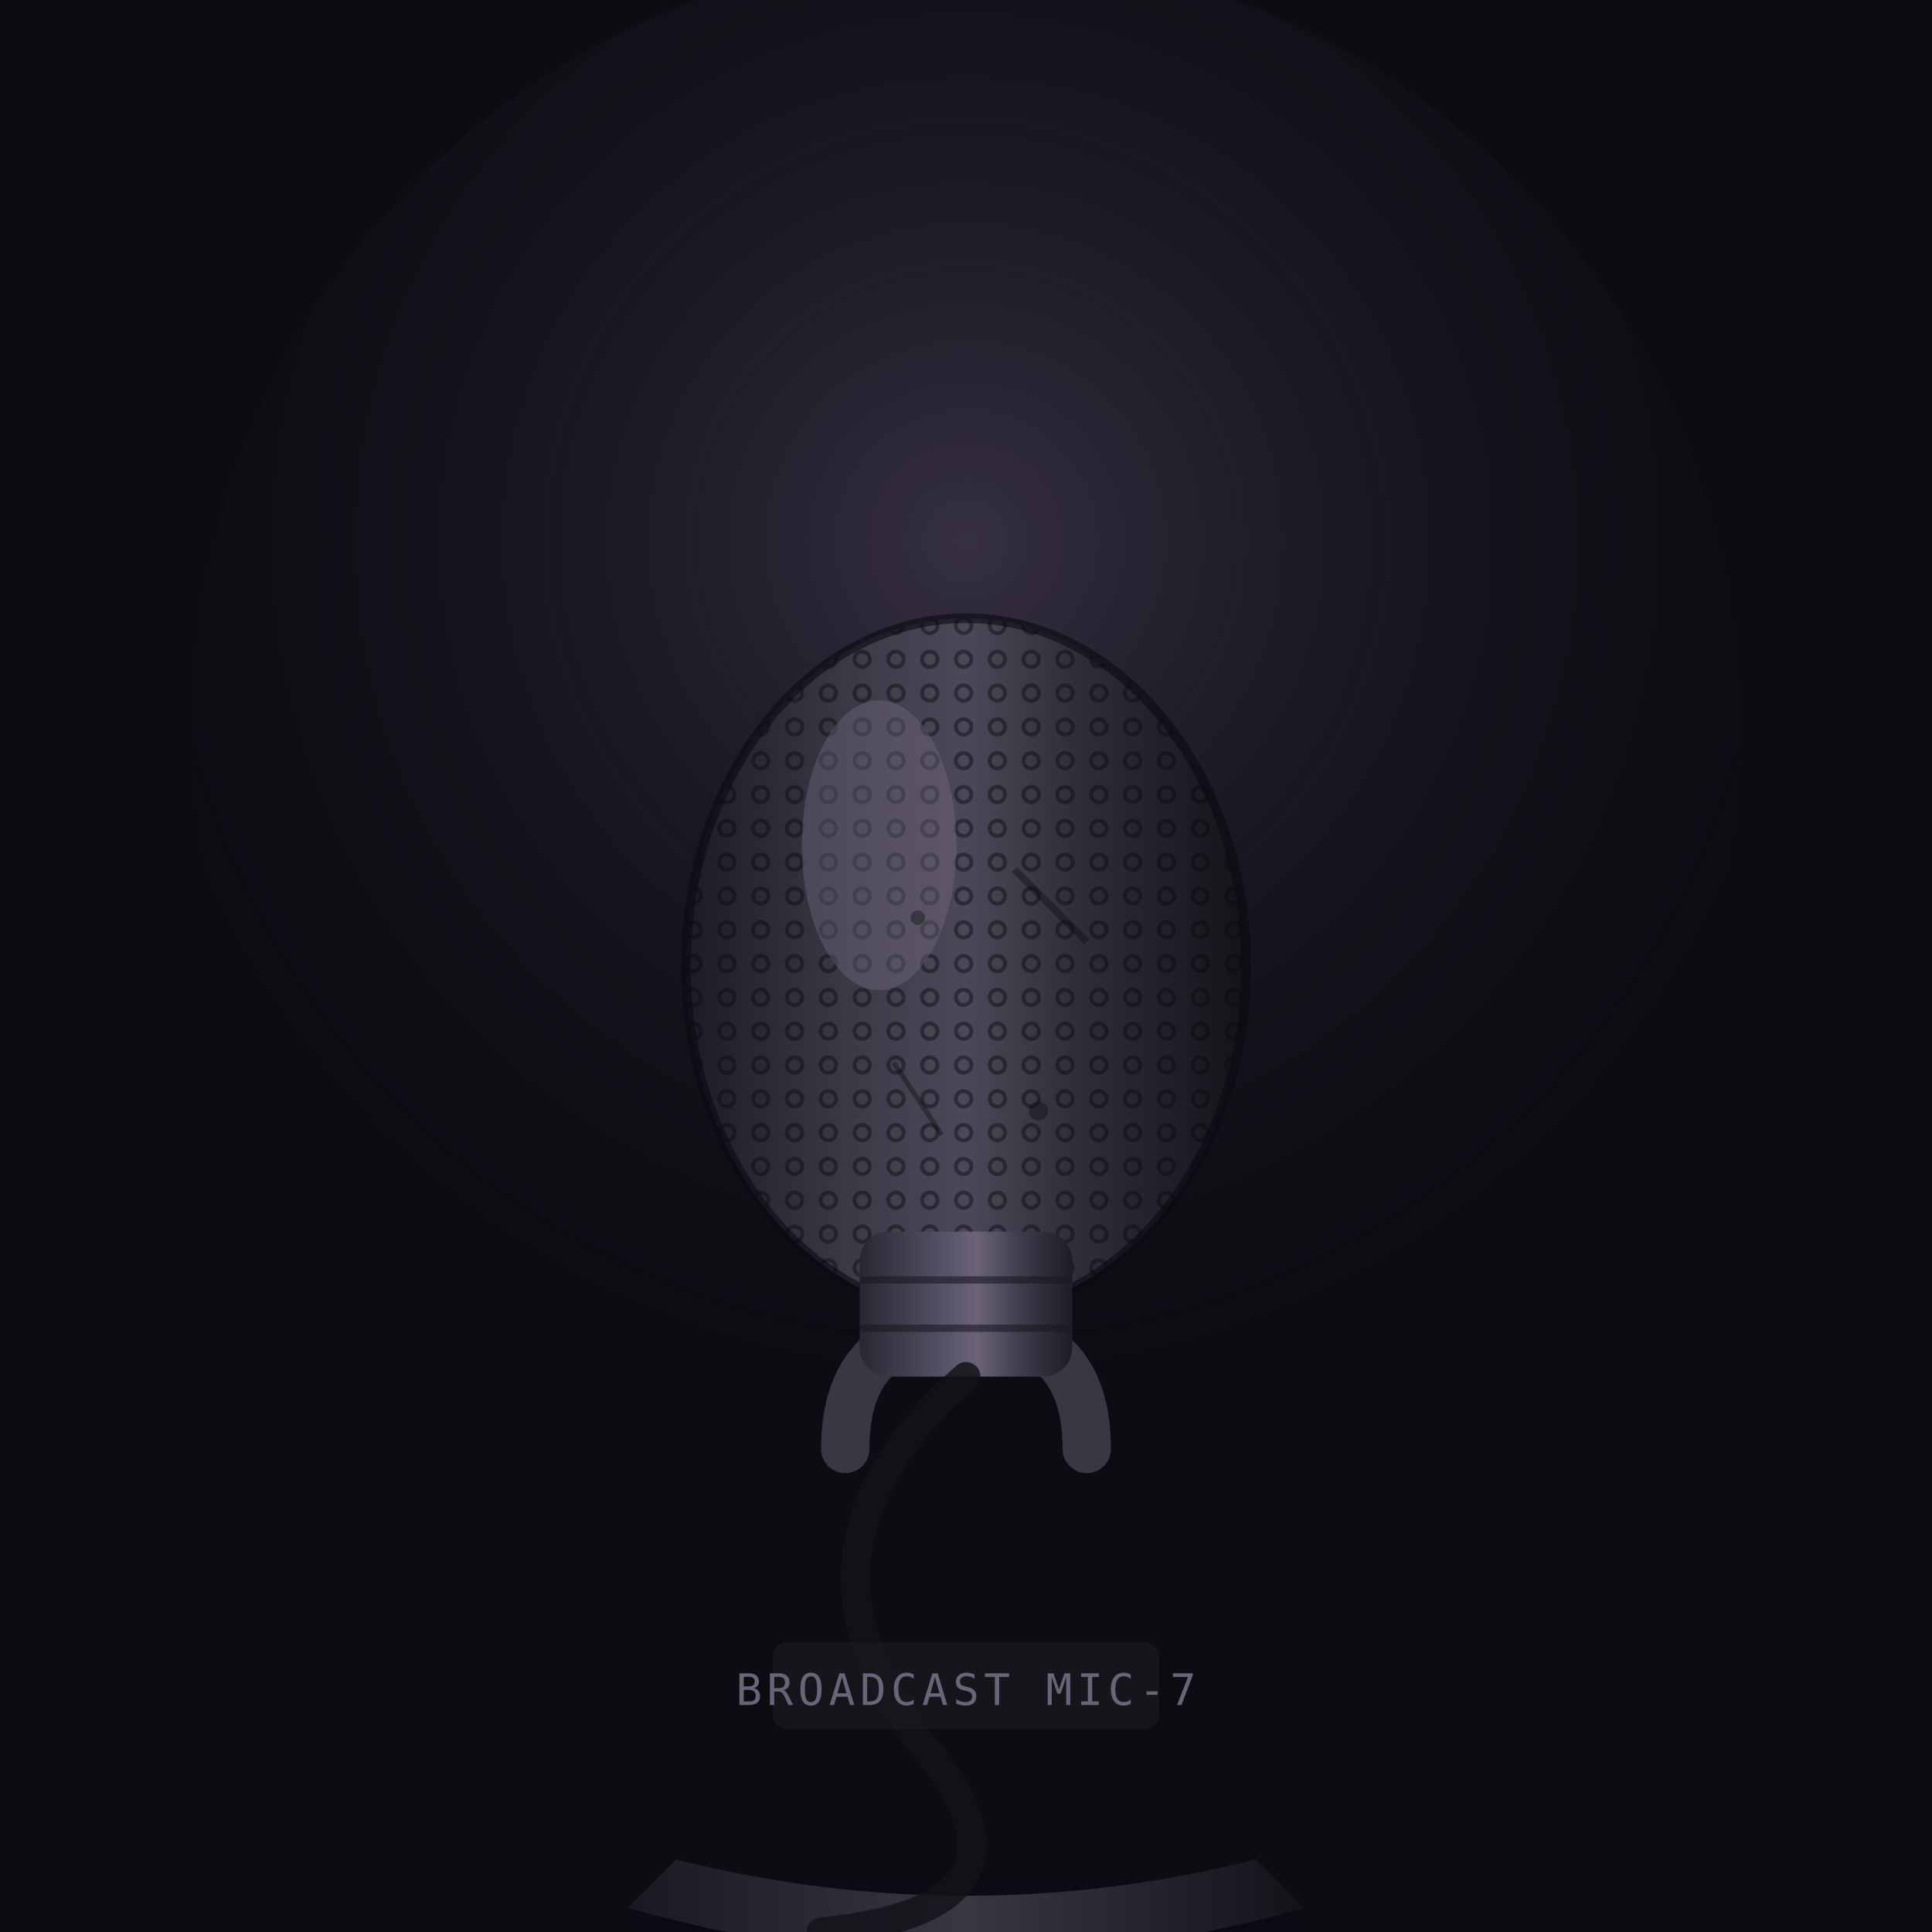
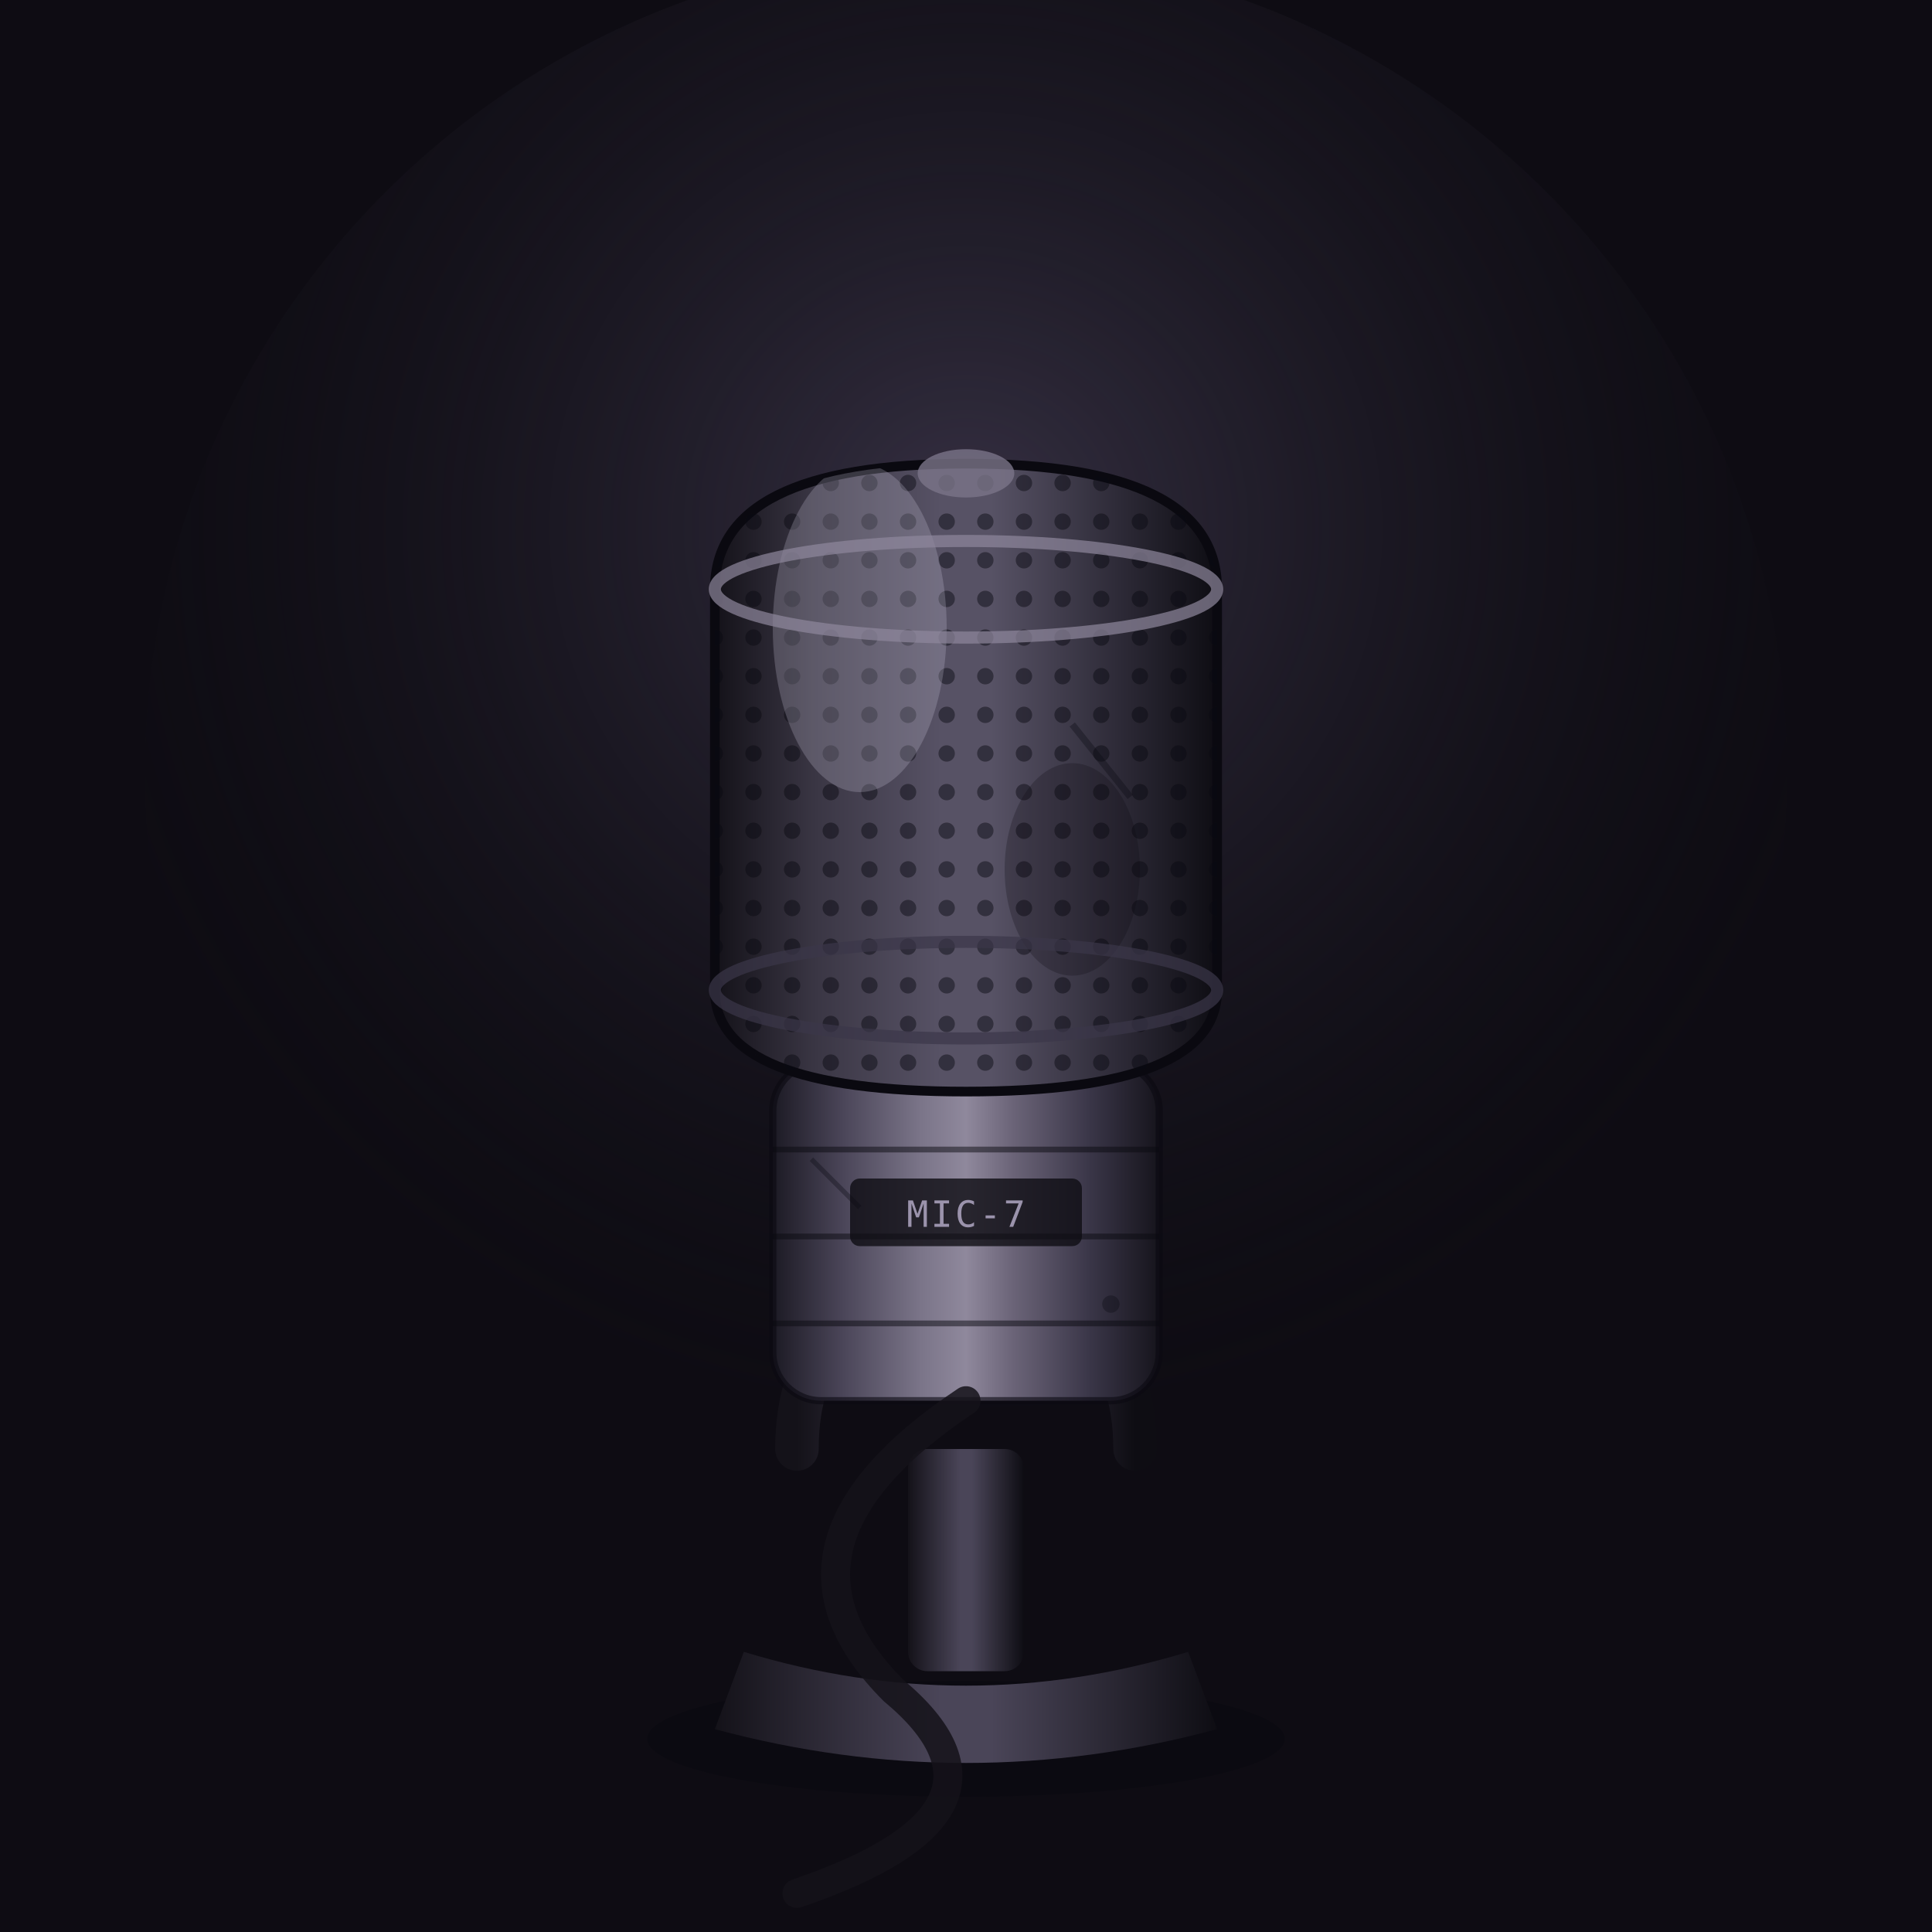
<svg xmlns="http://www.w3.org/2000/svg" viewBox="0 0 400 400" width="400" height="400">
  <defs>
-     <radialGradient id="micGlow" cx="50%" cy="38%" r="55%">
+     <radialGradient id="micGlow" cx="50%" cy="35%" r="55%">
      <stop offset="0%" stop-color="#3a3448" stop-opacity="0.9" />
      <stop offset="100%" stop-color="#14121a" stop-opacity="0" />
    </radialGradient>
-     <linearGradient id="metalBody" x1="0" y1="0" x2="1" y2="0">
-       <stop offset="0%" stop-color="#2a2733" />
-       <stop offset="35%" stop-color="#514c60" />
-       <stop offset="55%" stop-color="#6b6478" />
-       <stop offset="75%" stop-color="#403c4d" />
-       <stop offset="100%" stop-color="#1e1c26" />
+     <linearGradient id="cylinderBody" x1="0" y1="0" x2="1" y2="0">
+       <stop offset="0%" stop-color="#1c1a24" />
+       <stop offset="18%" stop-color="#4a4558" />
+       <stop offset="38%" stop-color="#7a7488" />
+       <stop offset="50%" stop-color="#8f889c" />
+       <stop offset="62%" stop-color="#6b6478" />
+       <stop offset="82%" stop-color="#3a3648" />
+       <stop offset="100%" stop-color="#16141c" />
    </linearGradient>
-     <linearGradient id="meshBody" x1="0" y1="0" x2="1" y2="0">
-       <stop offset="0%" stop-color="#1c1a22" />
-       <stop offset="30%" stop-color="#3d3a48" />
-       <stop offset="50%" stop-color="#4c4858" />
-       <stop offset="70%" stop-color="#302d38" />
-       <stop offset="100%" stop-color="#141219" />
+     <linearGradient id="meshHead" x1="0" y1="0" x2="1" y2="0">
+       <stop offset="0%" stop-color="#141219" />
+       <stop offset="20%" stop-color="#3a3644" />
+       <stop offset="45%" stop-color="#575265" />
+       <stop offset="55%" stop-color="#575265" />
+       <stop offset="80%" stop-color="#2e2b38" />
+       <stop offset="100%" stop-color="#0e0d13" />
    </linearGradient>
    <linearGradient id="standGrad" x1="0" y1="0" x2="1" y2="0">
-       <stop offset="0%" stop-color="#1a1820" />
-       <stop offset="50%" stop-color="#3a3644" />
-       <stop offset="100%" stop-color="#141219" />
+       <stop offset="0%" stop-color="#141219" />
+       <stop offset="45%" stop-color="#4a4558" />
+       <stop offset="55%" stop-color="#4a4558" />
+       <stop offset="100%" stop-color="#0e0d13" />
    </linearGradient>
-     <pattern id="meshPattern" width="7" height="7" patternUnits="userSpaceOnUse">
-       <circle cx="3.5" cy="3.5" r="1.6" fill="none" stroke="#0a0910" stroke-width="0.8" opacity="0.65" />
+     <radialGradient id="meshDot" cx="50%" cy="50%" r="50%">
+       <stop offset="0%" stop-color="#0a0910" />
+       <stop offset="100%" stop-color="#0a0910" stop-opacity="0" />
+     </radialGradient>
+     <pattern id="meshPattern" width="8" height="8" patternUnits="userSpaceOnUse">
+       <rect width="8" height="8" fill="none" />
+       <circle cx="4" cy="4" r="1.7" fill="#0a0910" opacity="0.55" />
    </pattern>
+     <clipPath id="headClip">
+       <path d="M 148 122 Q 148 96 200 96 Q 252 96 252 122 L 252 205 Q 252 226 200 226 Q 148 226 148 205 Z" />
+     </clipPath>
  </defs>
  <rect x="0" y="0" width="400" height="400" fill="#0e0c13" />
-   <ellipse cx="200" cy="150" rx="160" ry="160" fill="url(#micGlow)" />
-   <path d="M 200 400 L 200 300" stroke="url(#standGrad)" stroke-width="14" stroke-linecap="round" />
-   <ellipse cx="200" cy="398" rx="70" ry="10" fill="#0a0910" opacity="0.6" />
-   <path d="M 130 395 Q 200 415 270 395 L 260 385 Q 200 400 140 385 Z" fill="url(#standGrad)" />
-   <path d="M 175 300 Q 175 275 200 275 Q 225 275 225 300" fill="none" stroke="#3a3644" stroke-width="10" stroke-linecap="round" />
-   <ellipse cx="200" cy="200" rx="58" ry="72" fill="url(#meshBody)" />
-   <ellipse cx="200" cy="200" rx="58" ry="72" fill="url(#meshPattern)" opacity="0.7" />
-   <ellipse cx="200" cy="200" rx="58" ry="72" fill="none" stroke="#0a0910" stroke-width="2" opacity="0.6" />
-   <ellipse cx="182" cy="175" rx="16" ry="30" fill="#7a7488" opacity="0.35" />
-   <rect x="178" y="255" width="44" height="30" rx="6" fill="url(#metalBody)" />
-   <line x1="178" y1="265" x2="222" y2="265" stroke="#1a1820" stroke-width="1.5" opacity="0.6" />
-   <line x1="178" y1="275" x2="222" y2="275" stroke="#1a1820" stroke-width="1.5" opacity="0.6" />
-   <path d="M 200 285 Q 160 320 190 360 Q 220 395 170 400" fill="none" stroke="#141219" stroke-width="6" stroke-linecap="round" opacity="0.85" />
-   <g opacity="0.4">
-     <line x1="210" y1="180" x2="225" y2="195" stroke="#0a0910" stroke-width="1.5" />
-     <line x1="185" y1="220" x2="195" y2="235" stroke="#0a0910" stroke-width="1" />
-     <circle cx="215" cy="230" r="2" fill="#0a0910" />
-     <circle cx="190" cy="190" r="1.5" fill="#0a0910" />
+   <ellipse cx="200" cy="160" rx="170" ry="170" fill="url(#micGlow)" />
+   <ellipse cx="200" cy="360" rx="66" ry="12" fill="#0a0910" opacity="0.7" />
+   <path d="M 148 358 Q 200 372 252 358 L 246 342 Q 200 356 154 342 Z" fill="url(#standGrad)" />
+   <rect x="188" y="300" width="24" height="46" rx="4" fill="url(#standGrad)" />
+   <path d="M 165 300 Q 165 268 200 266 Q 235 268 235 300" fill="none" stroke="url(#standGrad)" stroke-width="9" stroke-linecap="round" />
+   <ellipse cx="200" cy="270" rx="14" ry="5" fill="#0a0910" opacity="0.5" />
+   <rect x="160" y="220" width="80" height="70" rx="10" fill="url(#cylinderBody)" />
+   <rect x="160" y="220" width="80" height="70" rx="10" fill="none" stroke="#0a0910" stroke-width="1.5" opacity="0.6" />
+   <line x1="160" y1="238" x2="240" y2="238" stroke="#0a0910" stroke-width="1.2" opacity="0.5" />
+   <line x1="160" y1="256" x2="240" y2="256" stroke="#0a0910" stroke-width="1.2" opacity="0.5" />
+   <line x1="160" y1="274" x2="240" y2="274" stroke="#0a0910" stroke-width="1.2" opacity="0.5" />
+   <rect x="176" y="244" width="48" height="14" rx="2" fill="#0e0d13" opacity="0.8" />
+   <text x="200" y="254" font-family="monospace" font-size="7.5" fill="#9b93ac" text-anchor="middle" letter-spacing="0.5">MIC-7</text>
+   <path d="M 168 220 Q 168 205 178 200 L 222 200 Q 232 205 232 220 Z" fill="url(#cylinderBody)" />
+   <path d="M 148 122 Q 148 96 200 96 Q 252 96 252 122 L 252 205 Q 252 226 200 226 Q 148 226 148 205 Z" fill="url(#meshHead)" stroke="#0a0910" stroke-width="2" />
+   <g clip-path="url(#headClip)">
+     <rect x="140" y="90" width="120" height="145" fill="url(#meshPattern)" opacity="0.85" />
+     <ellipse cx="178" cy="130" rx="18" ry="34" fill="#c8c2d8" opacity="0.25" />
+     <ellipse cx="222" cy="180" rx="14" ry="22" fill="#0a0910" opacity="0.25" />
  </g>
-   <rect x="160" y="340" width="80" height="18" rx="3" fill="#1a1820" opacity="0.7" />
-   <text x="200" y="353" font-family="monospace" font-size="9" fill="#6b6478" text-anchor="middle" letter-spacing="1">BROADCAST MIC-7</text>
+   <ellipse cx="200" cy="122" rx="52" ry="10" fill="none" stroke="#8f889c" stroke-width="2.5" opacity="0.7" />
+   <ellipse cx="200" cy="205" rx="52" ry="10" fill="none" stroke="#3a3648" stroke-width="2.5" opacity="0.7" />
+   <ellipse cx="200" cy="98" rx="10" ry="5" fill="#7a7488" opacity="0.8" />
+   <path d="M 200 290 Q 155 320 185 350 Q 215 375 165 392" fill="none" stroke="#141219" stroke-width="6" stroke-linecap="round" opacity="0.85" />
+   <g opacity="0.35">
+     <line x1="222" y1="150" x2="234" y2="165" stroke="#0a0910" stroke-width="1.4" />
+     <line x1="168" y1="240" x2="178" y2="250" stroke="#0a0910" stroke-width="1" />
+     <circle cx="230" cy="270" r="1.8" fill="#0a0910" />
+   </g>
</svg>
